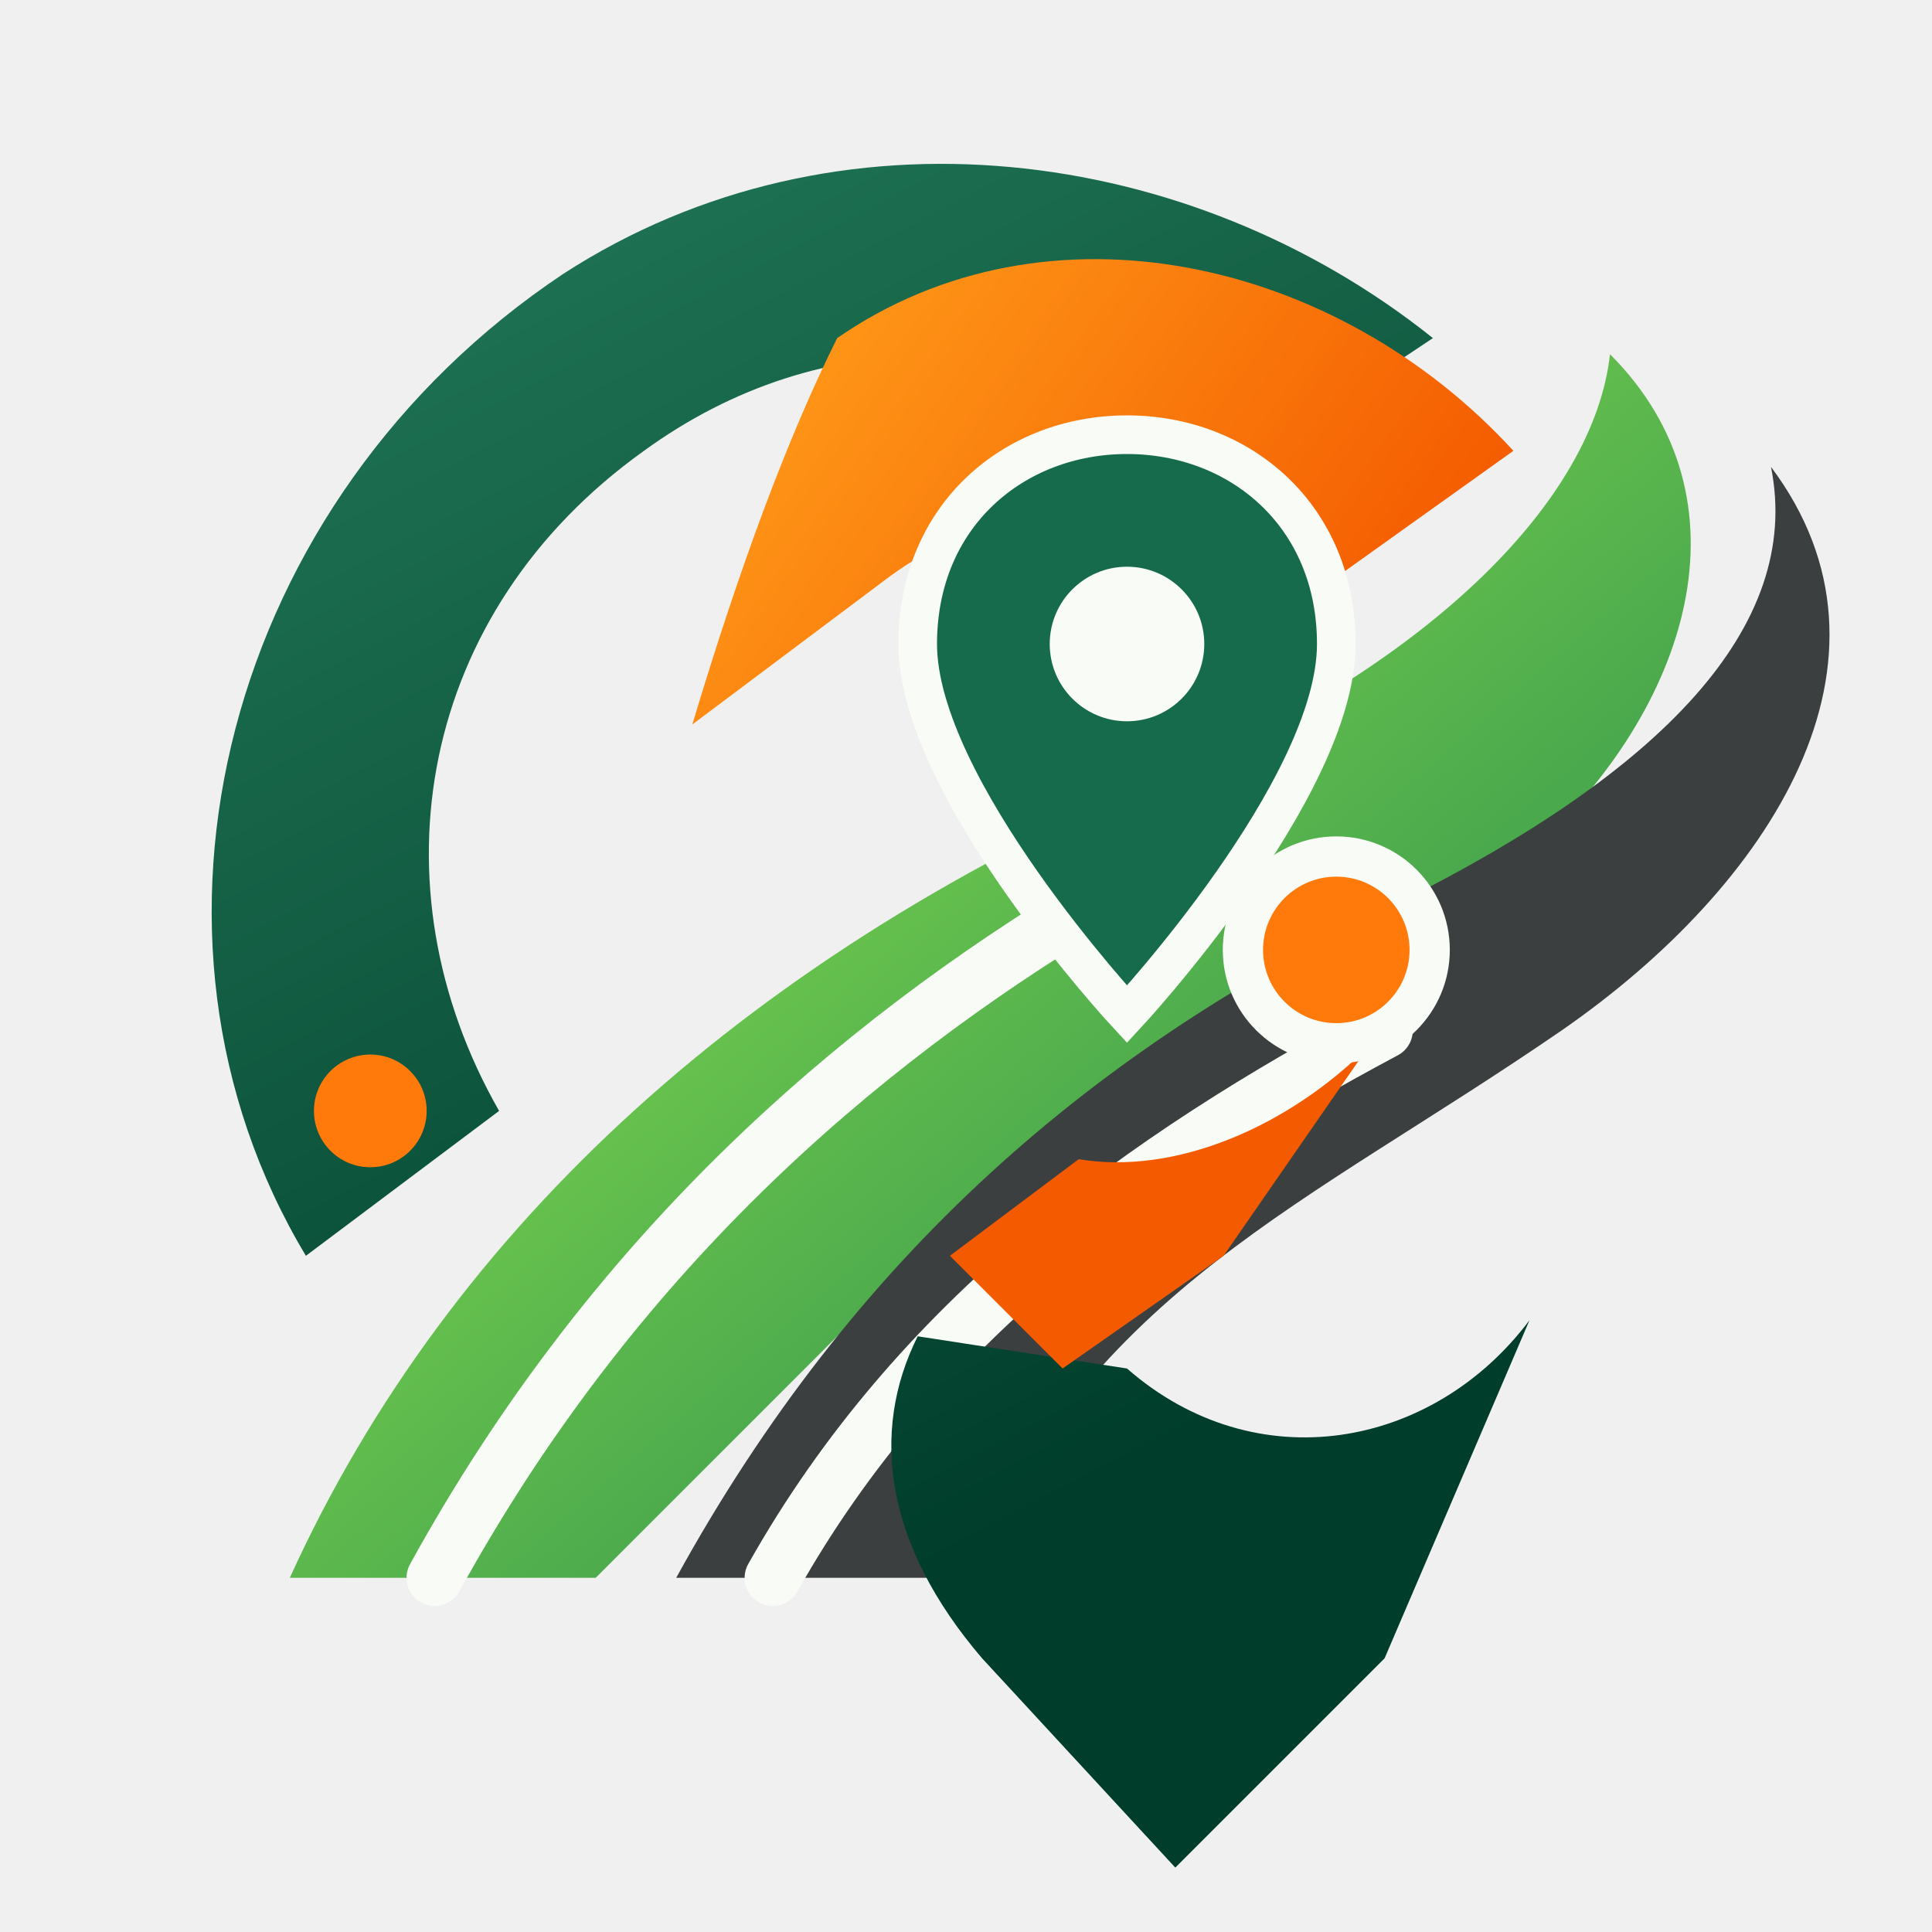
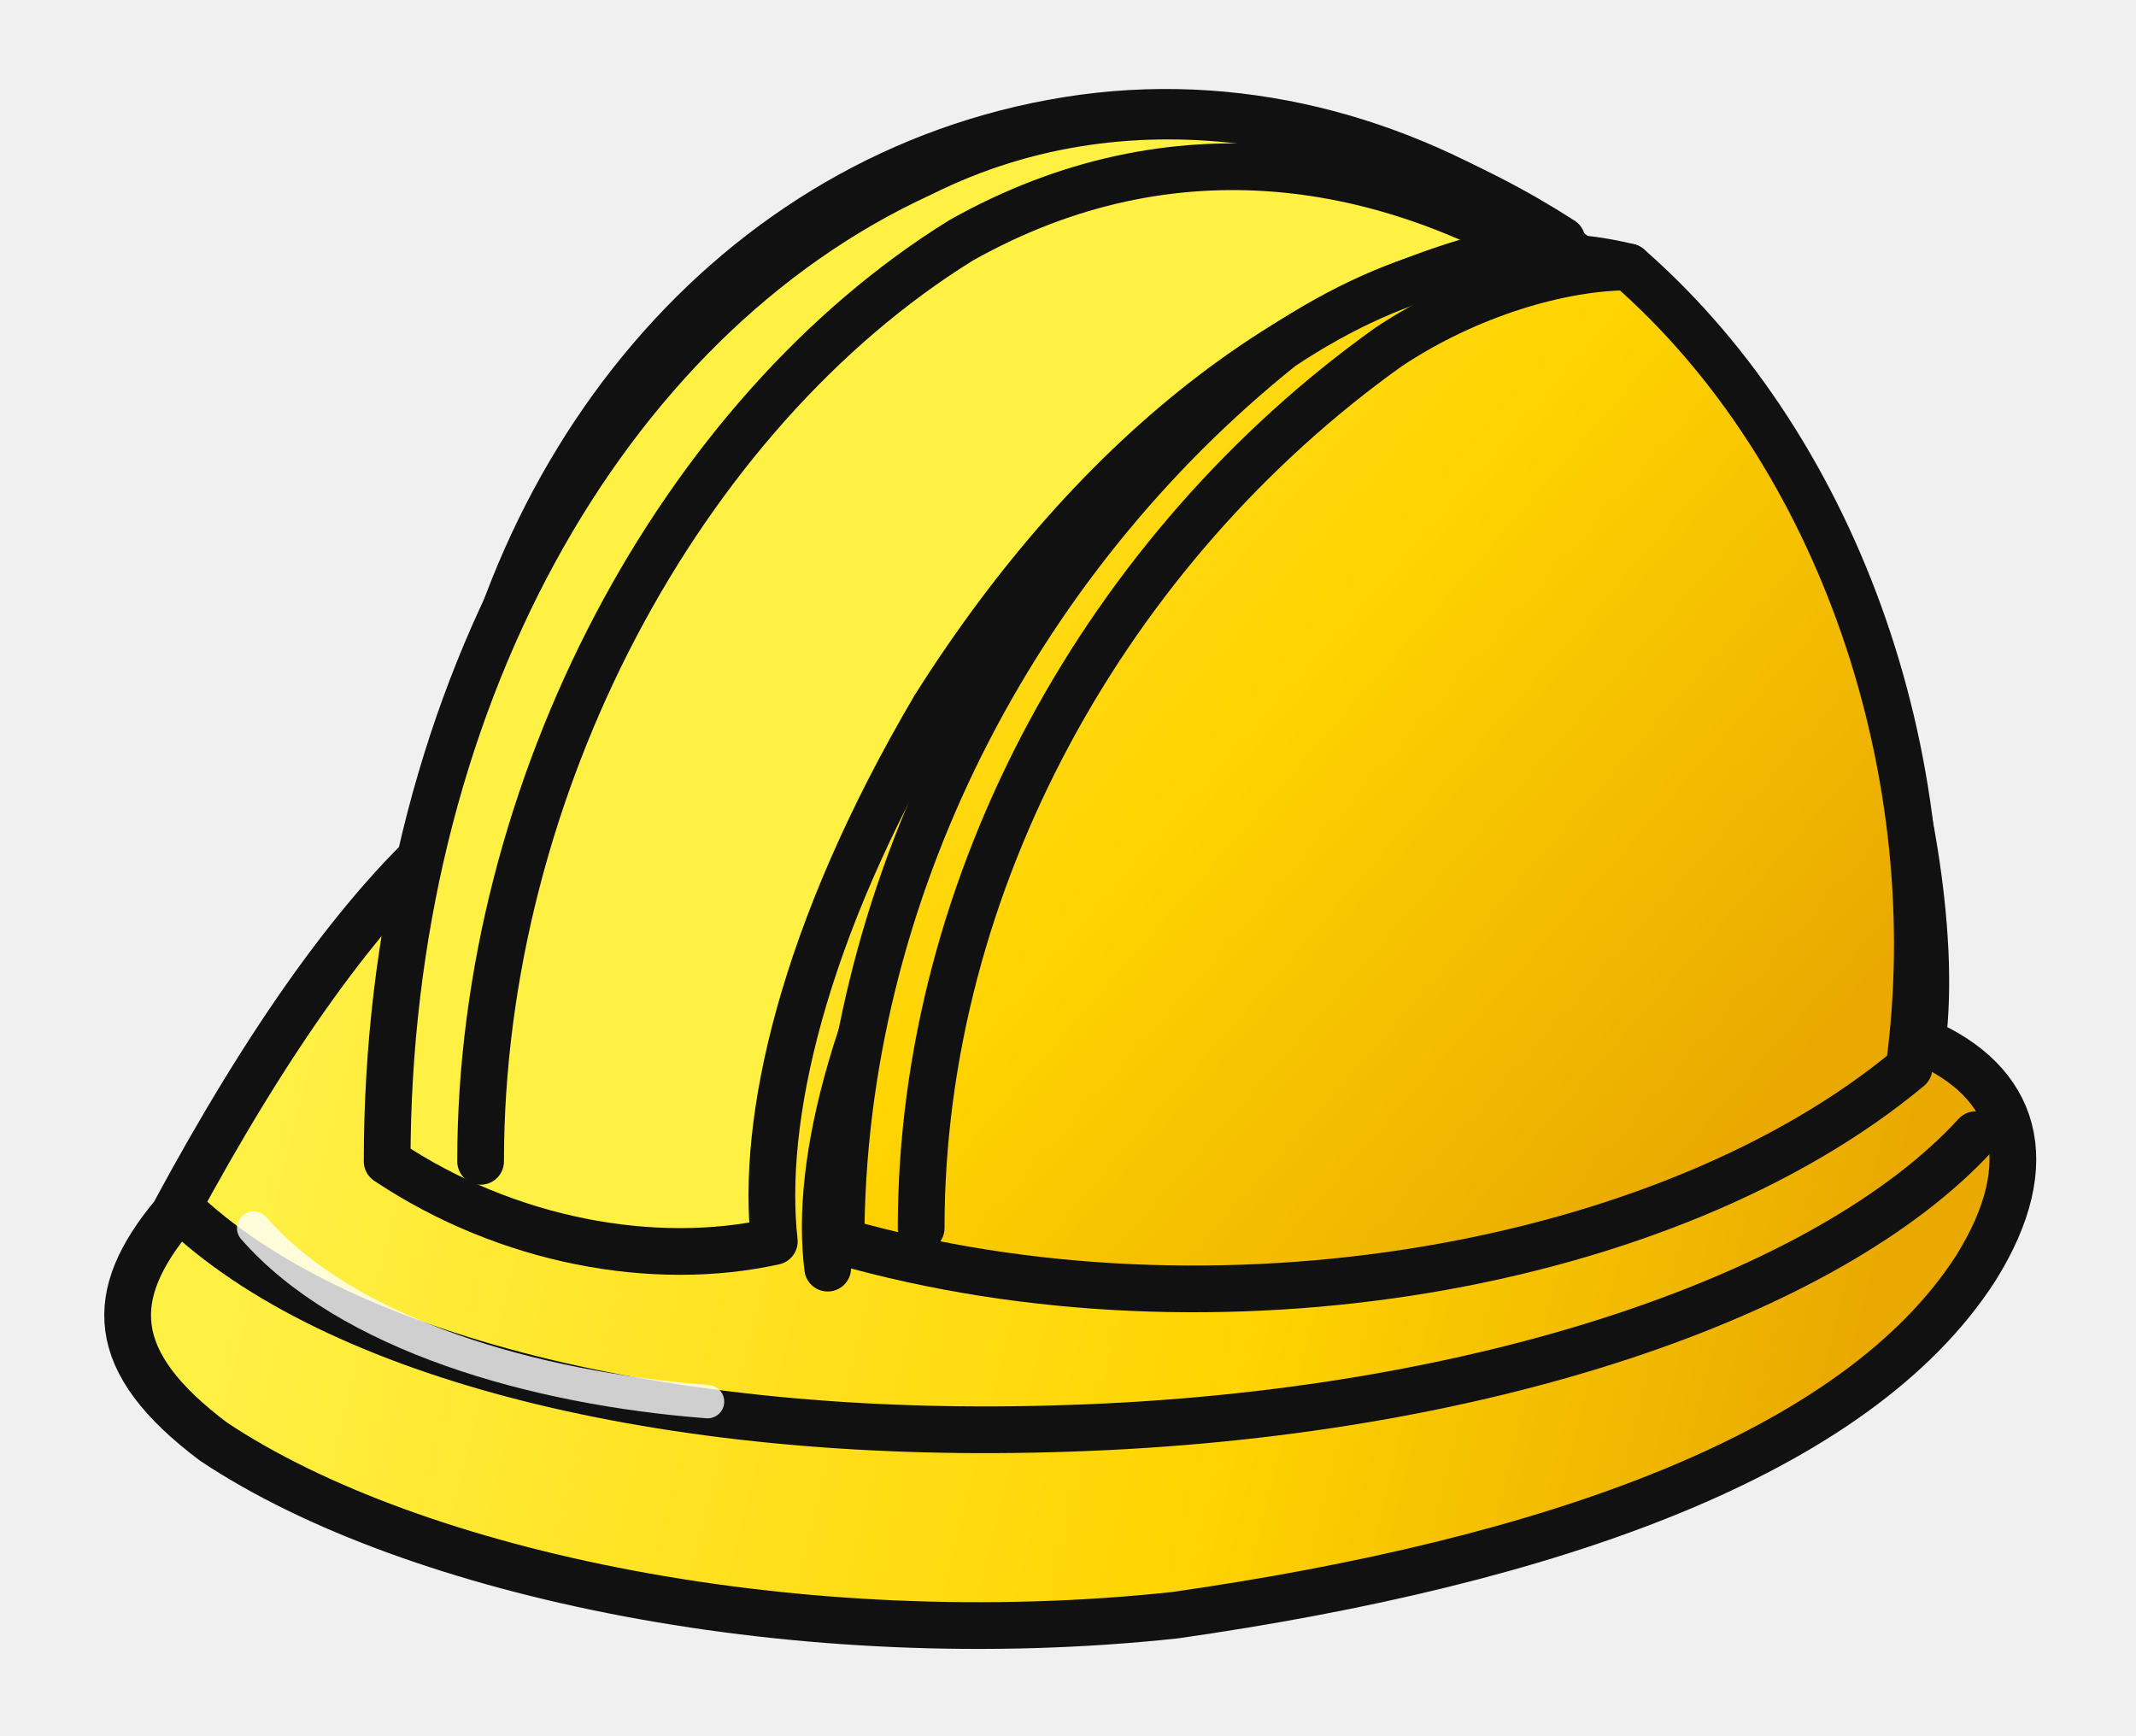
- <svg xmlns="http://www.w3.org/2000/svg" viewBox="0 0 120 120" fill="none">
+ <svg xmlns="http://www.w3.org/2000/svg" viewBox="0 0 160 130" fill="none">
  <defs>
-     <linearGradient id="forest" x1="16" y1="8" x2="62" y2="96" gradientUnits="userSpaceOnUse">
-       <stop stop-color="#237A59" />
-       <stop offset="1" stop-color="#003D2B" />
+     <linearGradient id="shell" x1="36" y1="18" x2="123" y2="94" gradientUnits="userSpaceOnUse">
+       <stop stop-color="#FFE94B" />
+       <stop offset=".58" stop-color="#FFD400" />
+       <stop offset="1" stop-color="#E9A900" />
    </linearGradient>
-     <linearGradient id="lime" x1="52" y1="28" x2="105" y2="89" gradientUnits="userSpaceOnUse">
-       <stop stop-color="#80D84D" />
-       <stop offset="1" stop-color="#21844D" />
-     </linearGradient>
-     <linearGradient id="orange" x1="48" y1="20" x2="83" y2="45" gradientUnits="userSpaceOnUse">
-       <stop stop-color="#FF9A19" />
-       <stop offset="1" stop-color="#F45B00" />
+     <linearGradient id="brim" x1="20" y1="87" x2="136" y2="116" gradientUnits="userSpaceOnUse">
+       <stop stop-color="#FFF044" />
+       <stop offset=".62" stop-color="#FFD400" />
+       <stop offset="1" stop-color="#E9A900" />
    </linearGradient>
  </defs>
-   <path d="M19 78C7 58 14 31 35 17 52 6 74 9 89 21L77 29C65 20 51 20 40 28 26 38 23 55 31 69Z" fill="url(#forest)" />
-   <path d="M52 21C65 12 83 16 94 28L80 38C73 30 63 30 55 36L43 45C46 35 49 27 52 21Z" fill="url(#orange)" />
-   <path d="M18 98C28 76 47 59 73 48 89 41 99 31 100 22 109 31 105 44 95 53 83 64 66 69 54 81L37 98Z" fill="url(#lime)" />
-   <path d="M42 98C53 78 68 65 87 56 103 48 112 39 110 29 119 41 110 55 97 64 81 75 68 80 60 98Z" fill="#3B3F40" />
-   <path d="M48 98C57 82 71 72 86 64" stroke="#F8FBF6" stroke-width="3.5" stroke-linecap="round" />
-   <path d="M27 98C38 78 53 65 68 56" stroke="#F8FBF6" stroke-width="3.5" stroke-linecap="round" />
-   <path d="M70 85C78 92 89 90 95 82L86 103 73 116 61 103C55 96 54 89 57 83" fill="url(#forest)" />
-   <path d="M67 72C73 73 80 70 85 65L76 78 66 85 59 78Z" fill="url(#orange)" />
-   <path d="M57 40C57 32 63 27 70 27S83 32 83 40C83 49 70 63 70 63S57 49 57 40Z" fill="#176B4D" stroke="#F8FBF6" stroke-width="2.4" />
-   <circle cx="70" cy="40" r="4.8" fill="#F8FBF6" />
-   <circle cx="83" cy="59" r="5.8" fill="#FF7A0A" stroke="#F8FBF6" stroke-width="2.5" />
-   <circle cx="23" cy="69" r="3.5" fill="#FF7A0A" />
+   <path d="M13 91C20 78 27 68 34 62C37 35 55 13 80 9C105 5 129 22 139 47C143 58 145 70 144 78C151 81 153 87 148 95C139 109 116 117 88 121C60 124 31 118 16 108C8 102 8 97 13 91Z" fill="url(#brim)" stroke="#111111" stroke-width="3.5" stroke-linejoin="round" />
+   <path d="M29 87C29 53 45 24 69 13C85 5 103 9 117 18C98 21 82 34 70 53C60 70 57 84 58 93C49 95 38 93 29 87Z" fill="#FFF044" stroke="#111111" stroke-width="3.5" stroke-linejoin="round" />
+   <path d="M36 87C36 59 51 31 72 18C88 9 104 12 117 20C99 26 83 41 73 59C64 75 61 87 62 95" fill="none" stroke="#111111" stroke-width="3.5" stroke-linecap="round" />
+   <path d="M63 93C63 67 76 42 96 26C105 20 114 18 122 20C138 34 146 58 143 80C125 95 91 101 63 93Z" fill="url(#shell)" stroke="#111111" stroke-width="3.5" stroke-linejoin="round" />
+   <path d="M69 92C69 66 83 41 104 26C110 22 117 20 122 20" stroke="#111111" stroke-width="3.5" stroke-linecap="round" />
+   <path d="M14 91C26 102 51 108 80 107C111 106 137 97 148 85" stroke="#111111" stroke-width="3.5" stroke-linecap="round" />
+   <path d="M19 92C26 100 40 104 53 105" stroke="#FFFFFF" stroke-opacity=".8" stroke-width="2.5" stroke-linecap="round" />
</svg>
